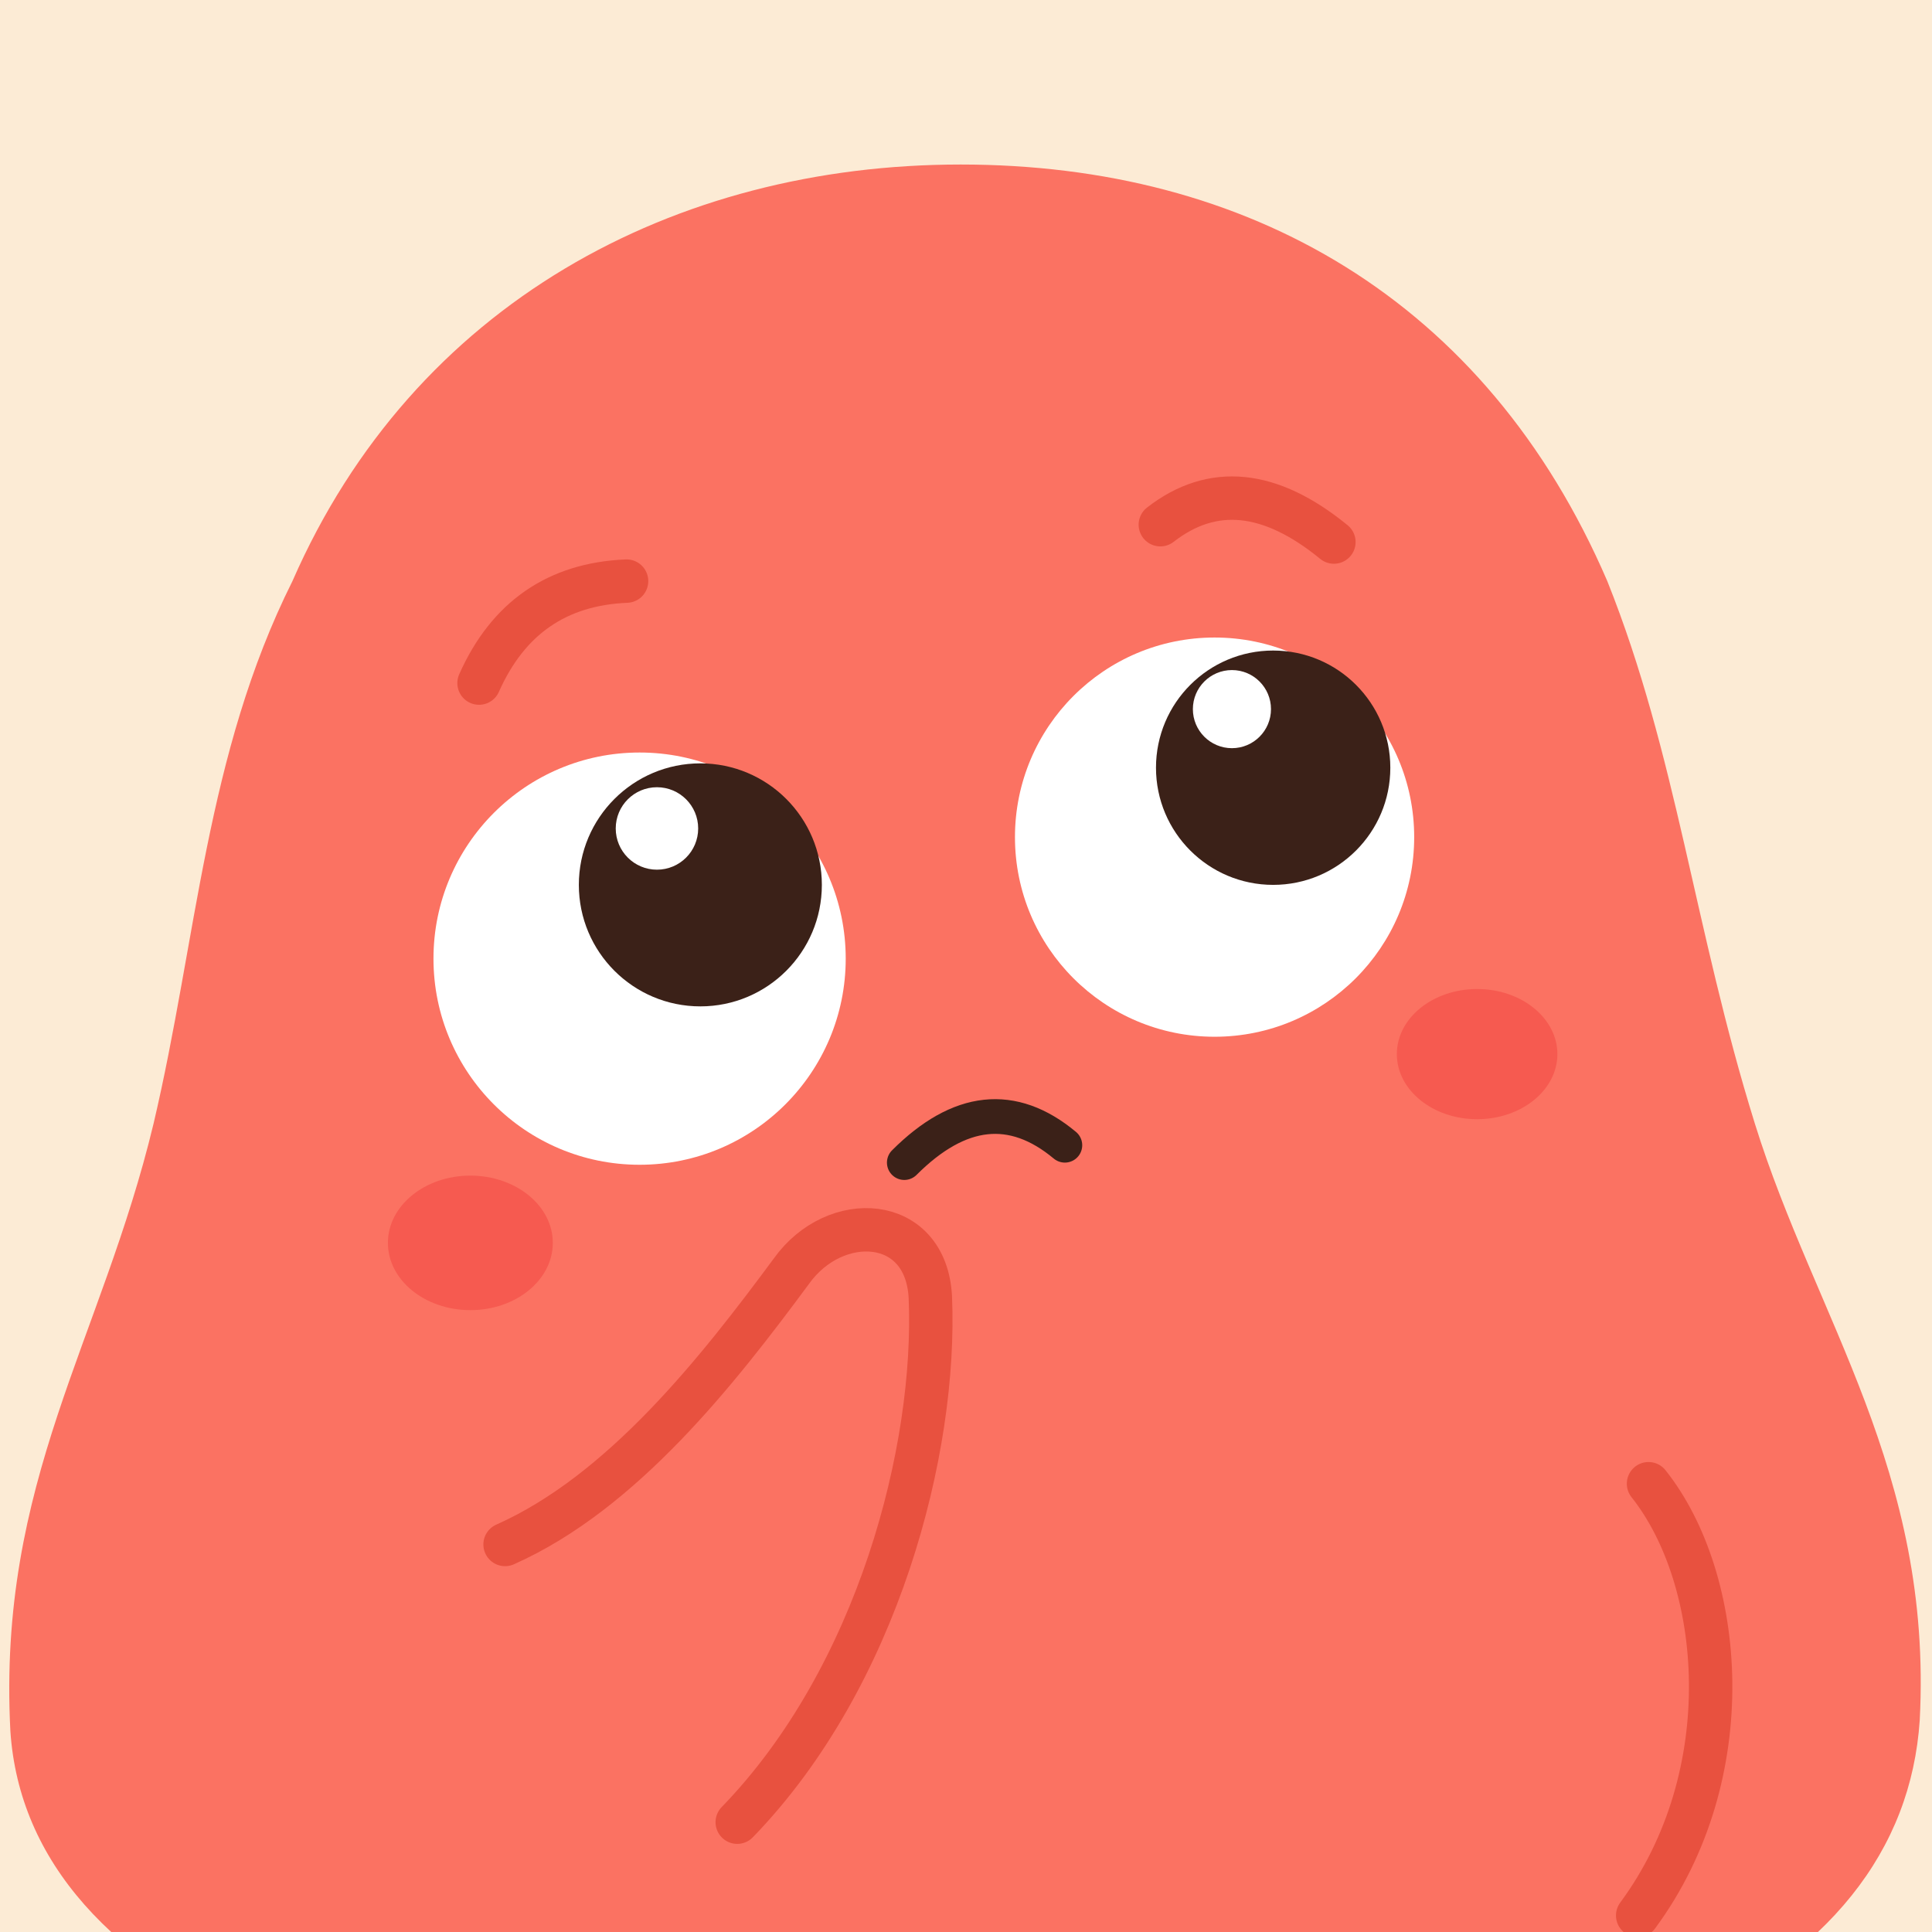
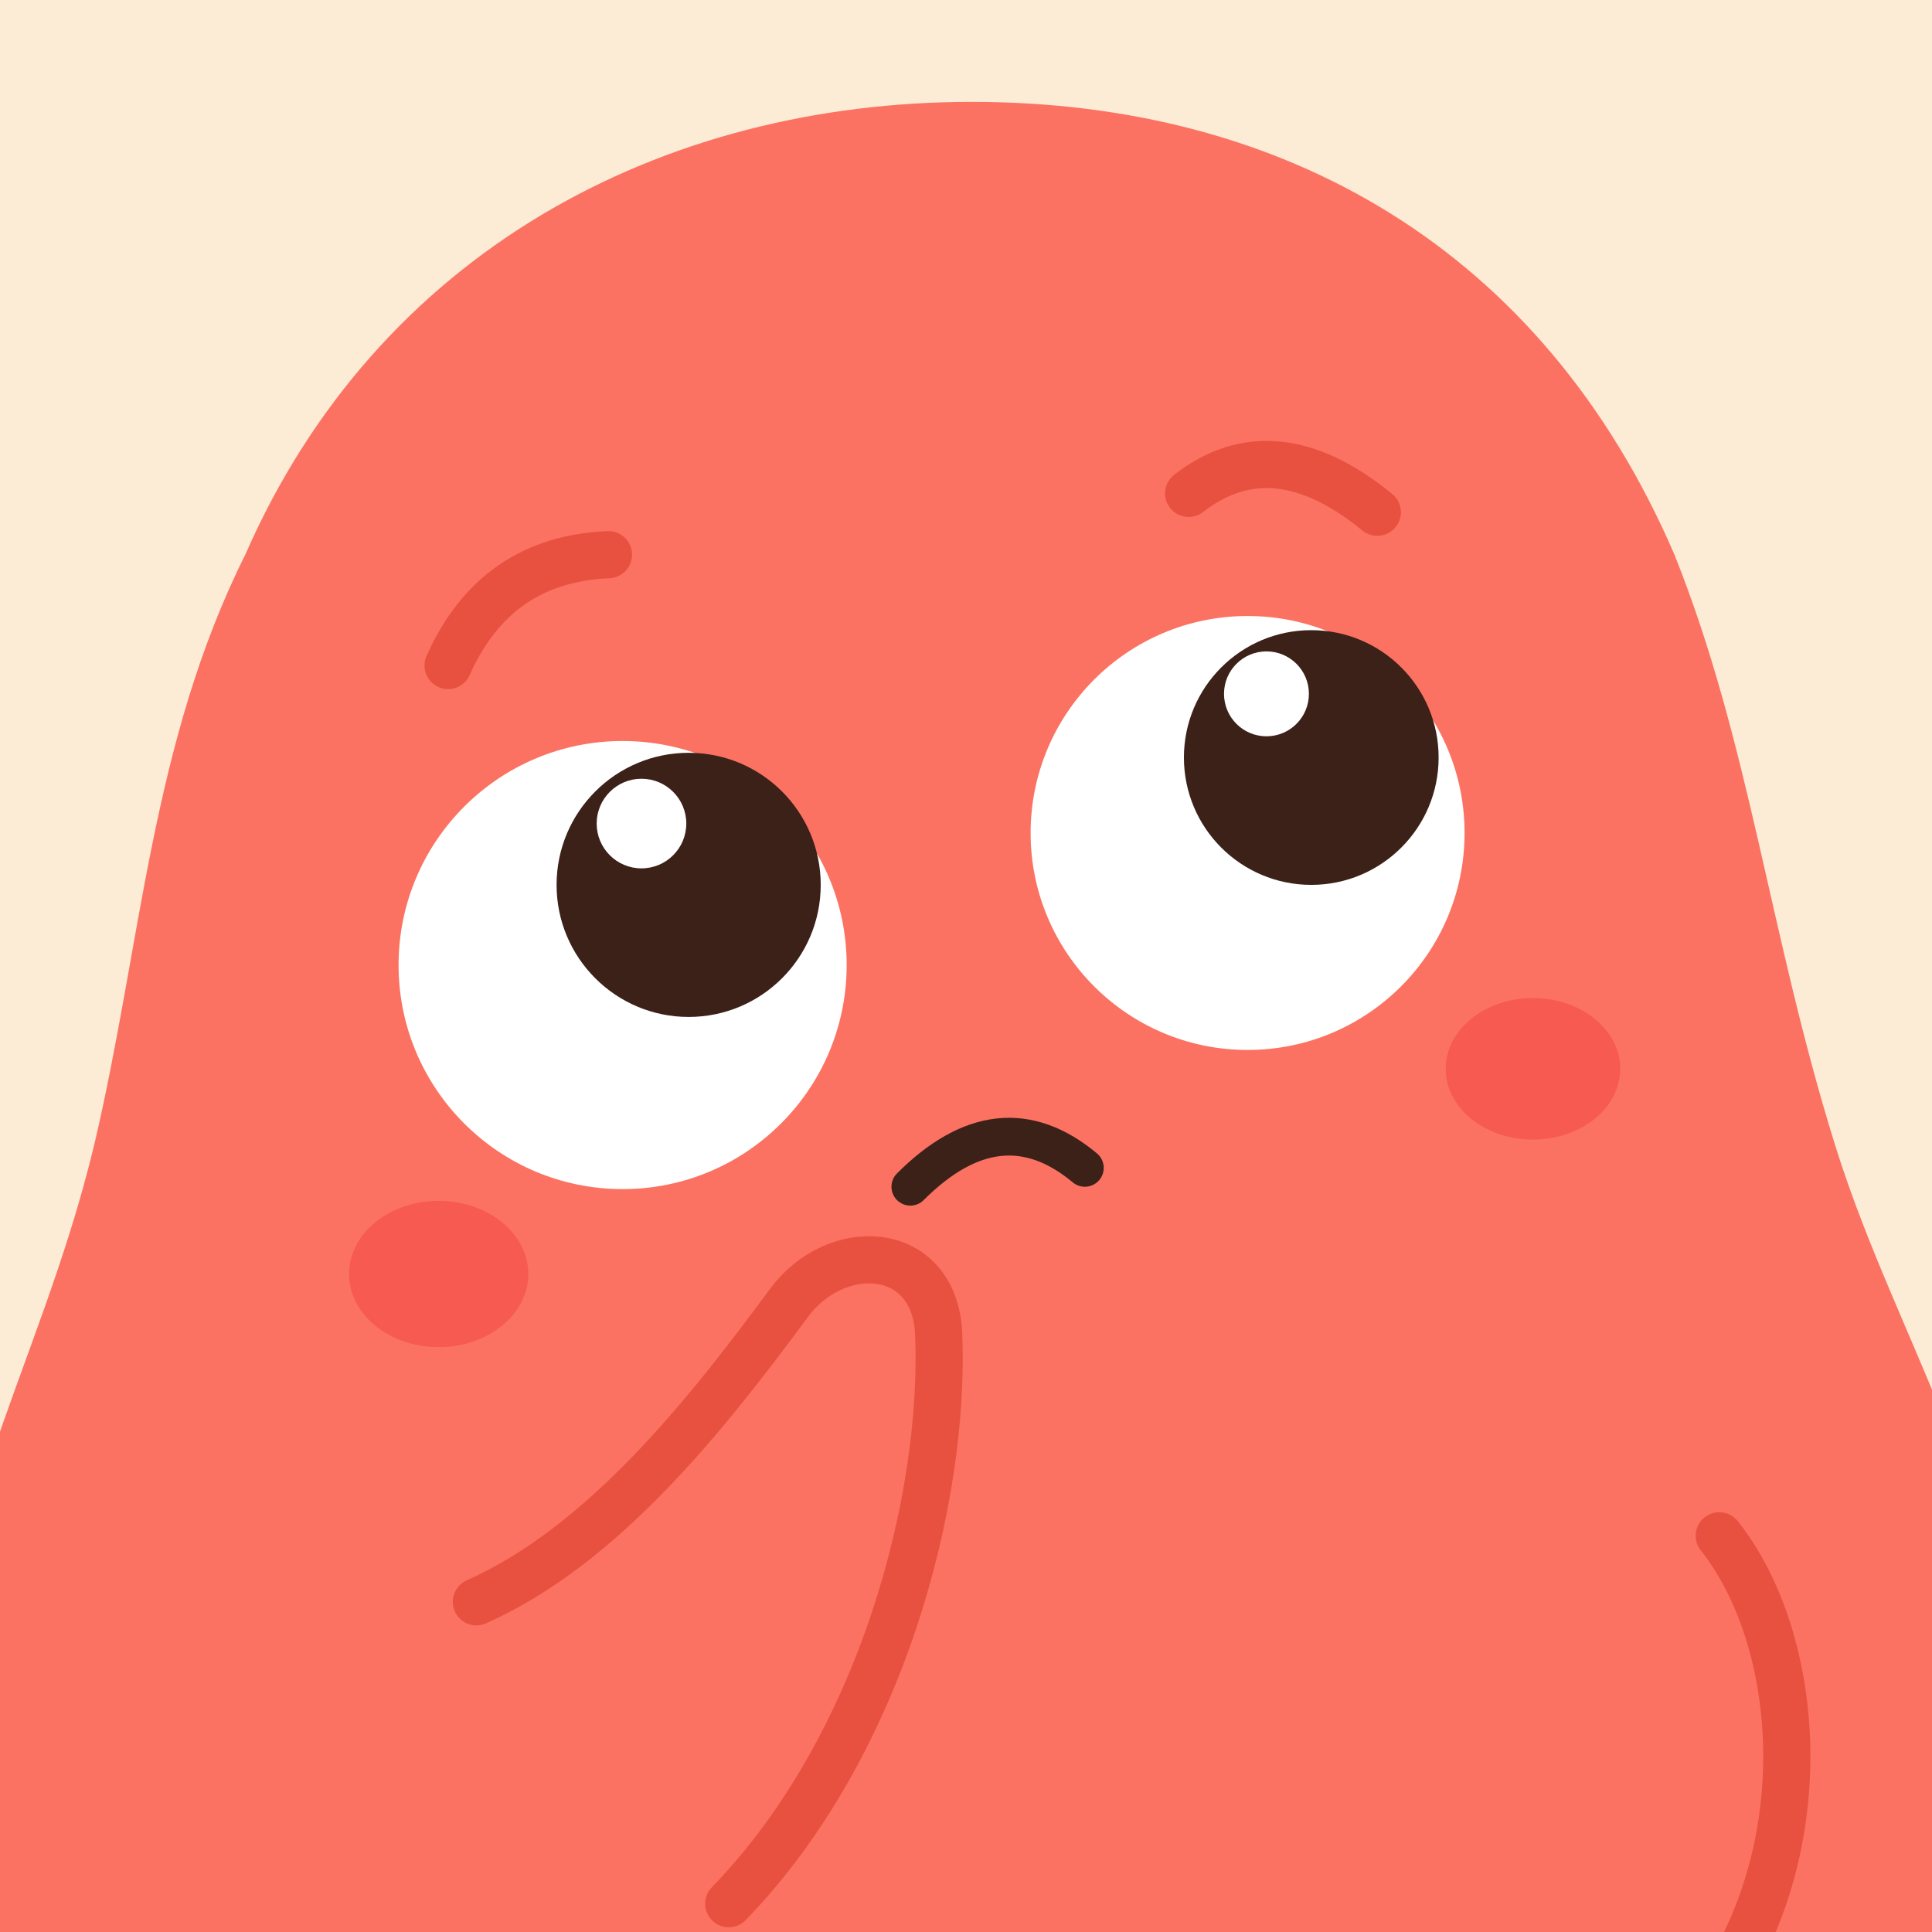
<svg xmlns="http://www.w3.org/2000/svg" viewBox="0 0 1024 1024" width="1024" height="1024">
  <rect width="1024" height="1024" fill="#FCEBD5" />
-   <g transform="translate(-75 32) scale(1.15)">
+   <g transform="translate(-120 -6) scale(1.25)">
    <g fill="#E8513F">
      <ellipse cx="348" cy="950" rx="80" ry="40" />
      <ellipse cx="672" cy="950" rx="78" ry="40" />
    </g>
    <path fill="#FB7262" d="M508 48C640 48 750 110 806 240C838 320 846 400 874 490C902 580 956 650 950 765C942 885 800 958 508 958C240 958 78 890 70 770C64 655 112 590 136 490C156 405 160 320 200 240C256 112 376 48 508 48Z" />
    <g fill="#F65A50">
      <ellipse cx="282" cy="545" rx="38" ry="31" />
      <ellipse cx="746" cy="458" rx="37" ry="30" />
    </g>
    <circle cx="360" cy="414" r="95" fill="#FFFFFF" />
    <circle cx="625" cy="358" r="92" fill="#FFFFFF" />
    <circle cx="388" cy="380" r="56" fill="#3B2118" />
    <circle cx="652" cy="326" r="54" fill="#3B2118" />
    <circle cx="368" cy="354" r="19" fill="#FFFFFF" />
    <circle cx="633" cy="299" r="18" fill="#FFFFFF" />
    <g fill="none" stroke="#E8513F" stroke-width="20" stroke-linecap="round" stroke-linejoin="round">
      <path d="M286 287Q306 242 354 240" />
      <path d="M600 214Q636 186 680 222" />
      <path d="M298 684C352 660 396 604 430 558C450 530 492 532 494 570C497 640 470 745 405 812" />
      <path d="M825 656C860 700 868 790 820 855" />
    </g>
    <path fill="none" stroke="#3B2118" stroke-width="16" stroke-linecap="round" d="M482 508Q520 470 556 500" />
  </g>
</svg>
